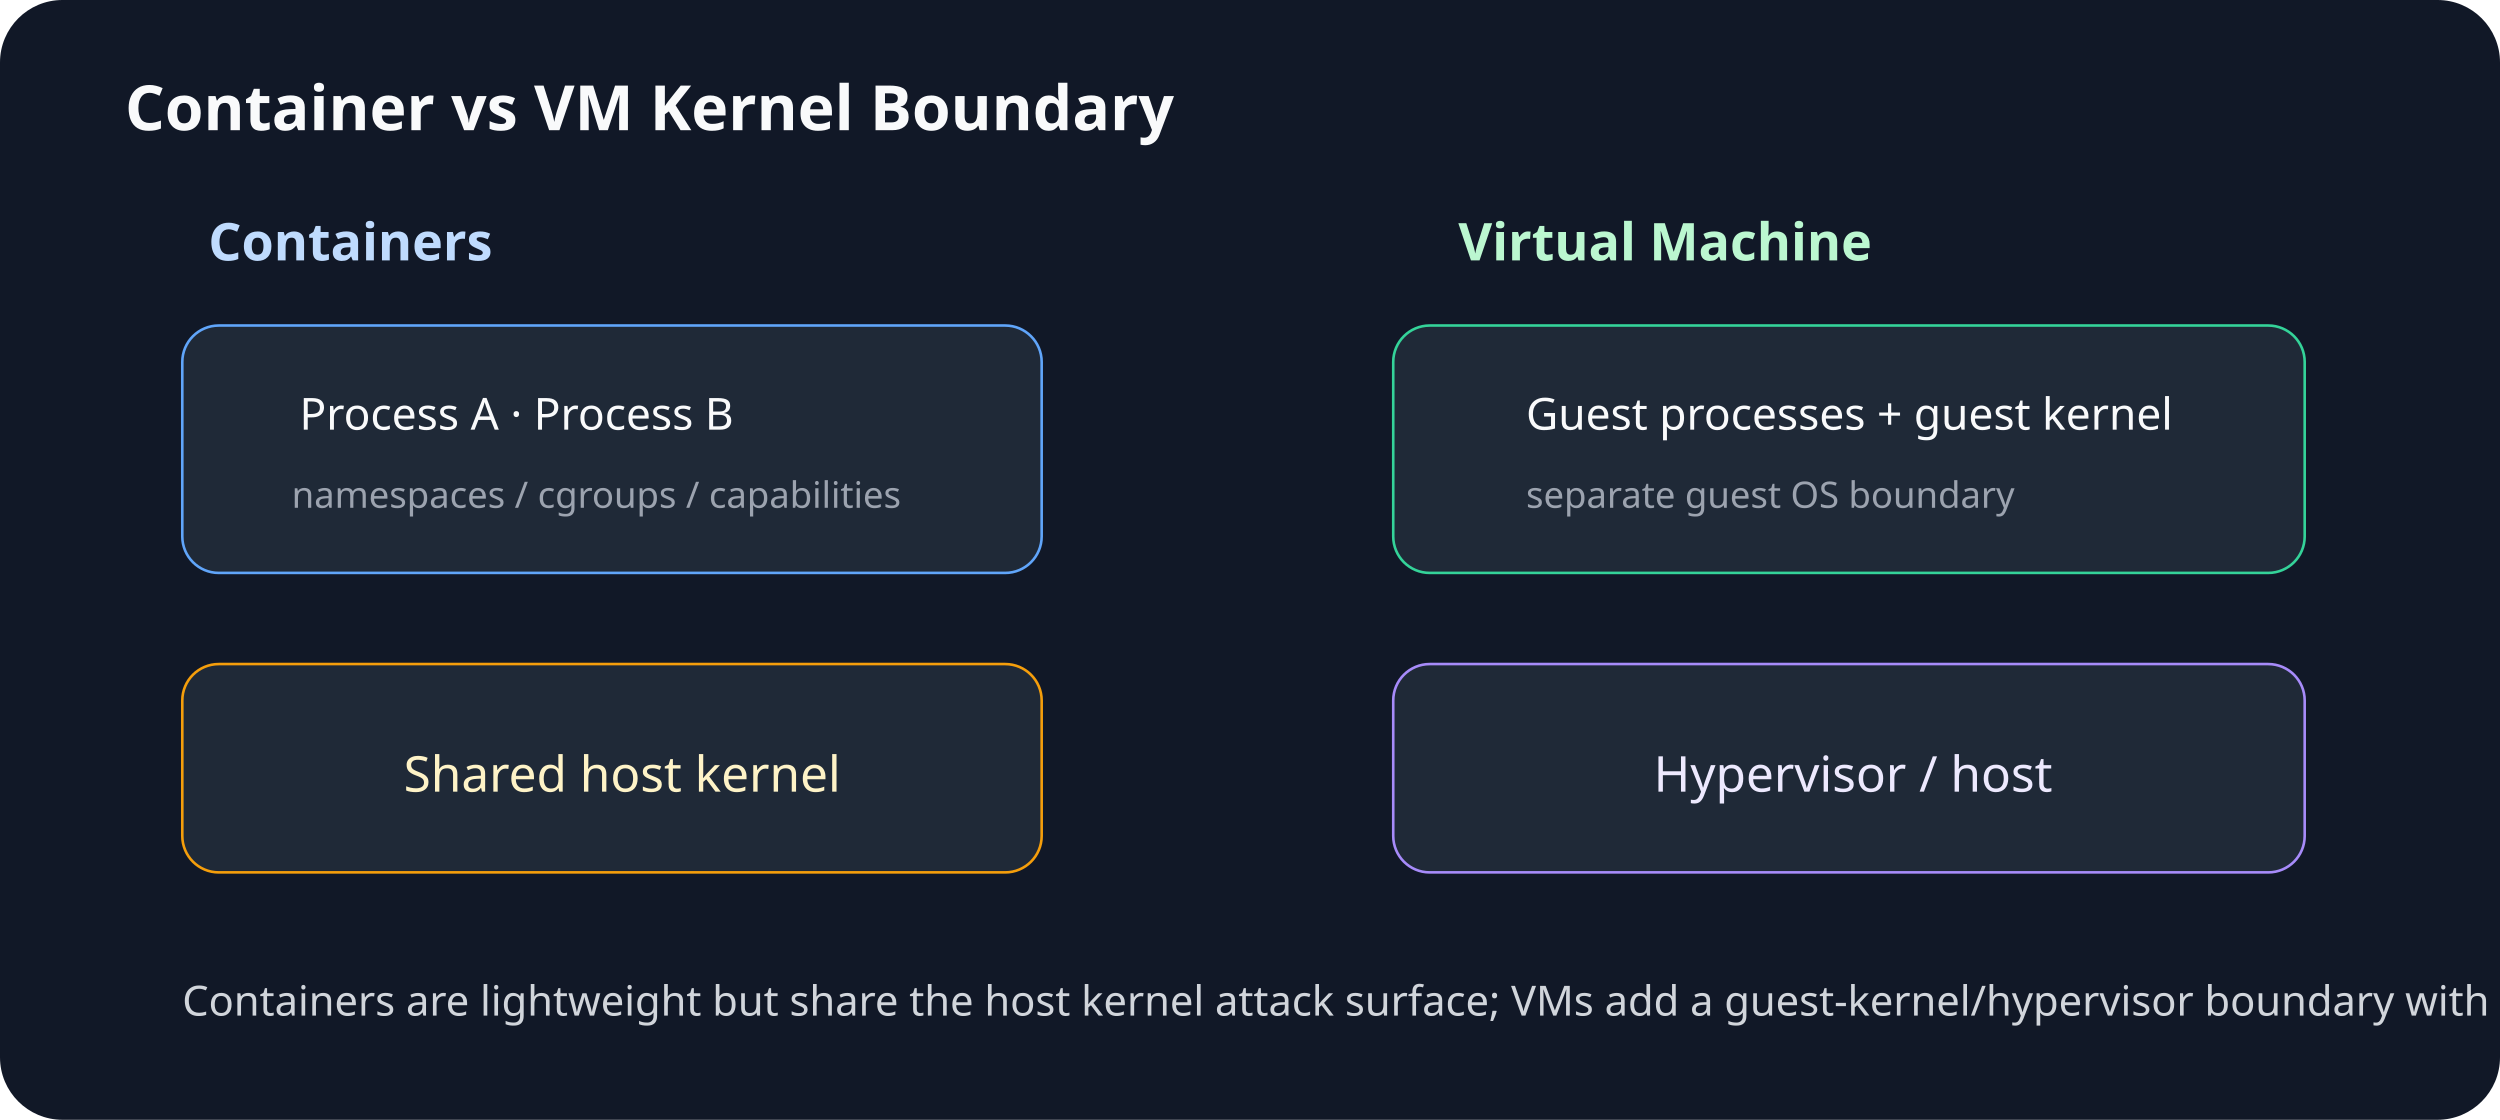
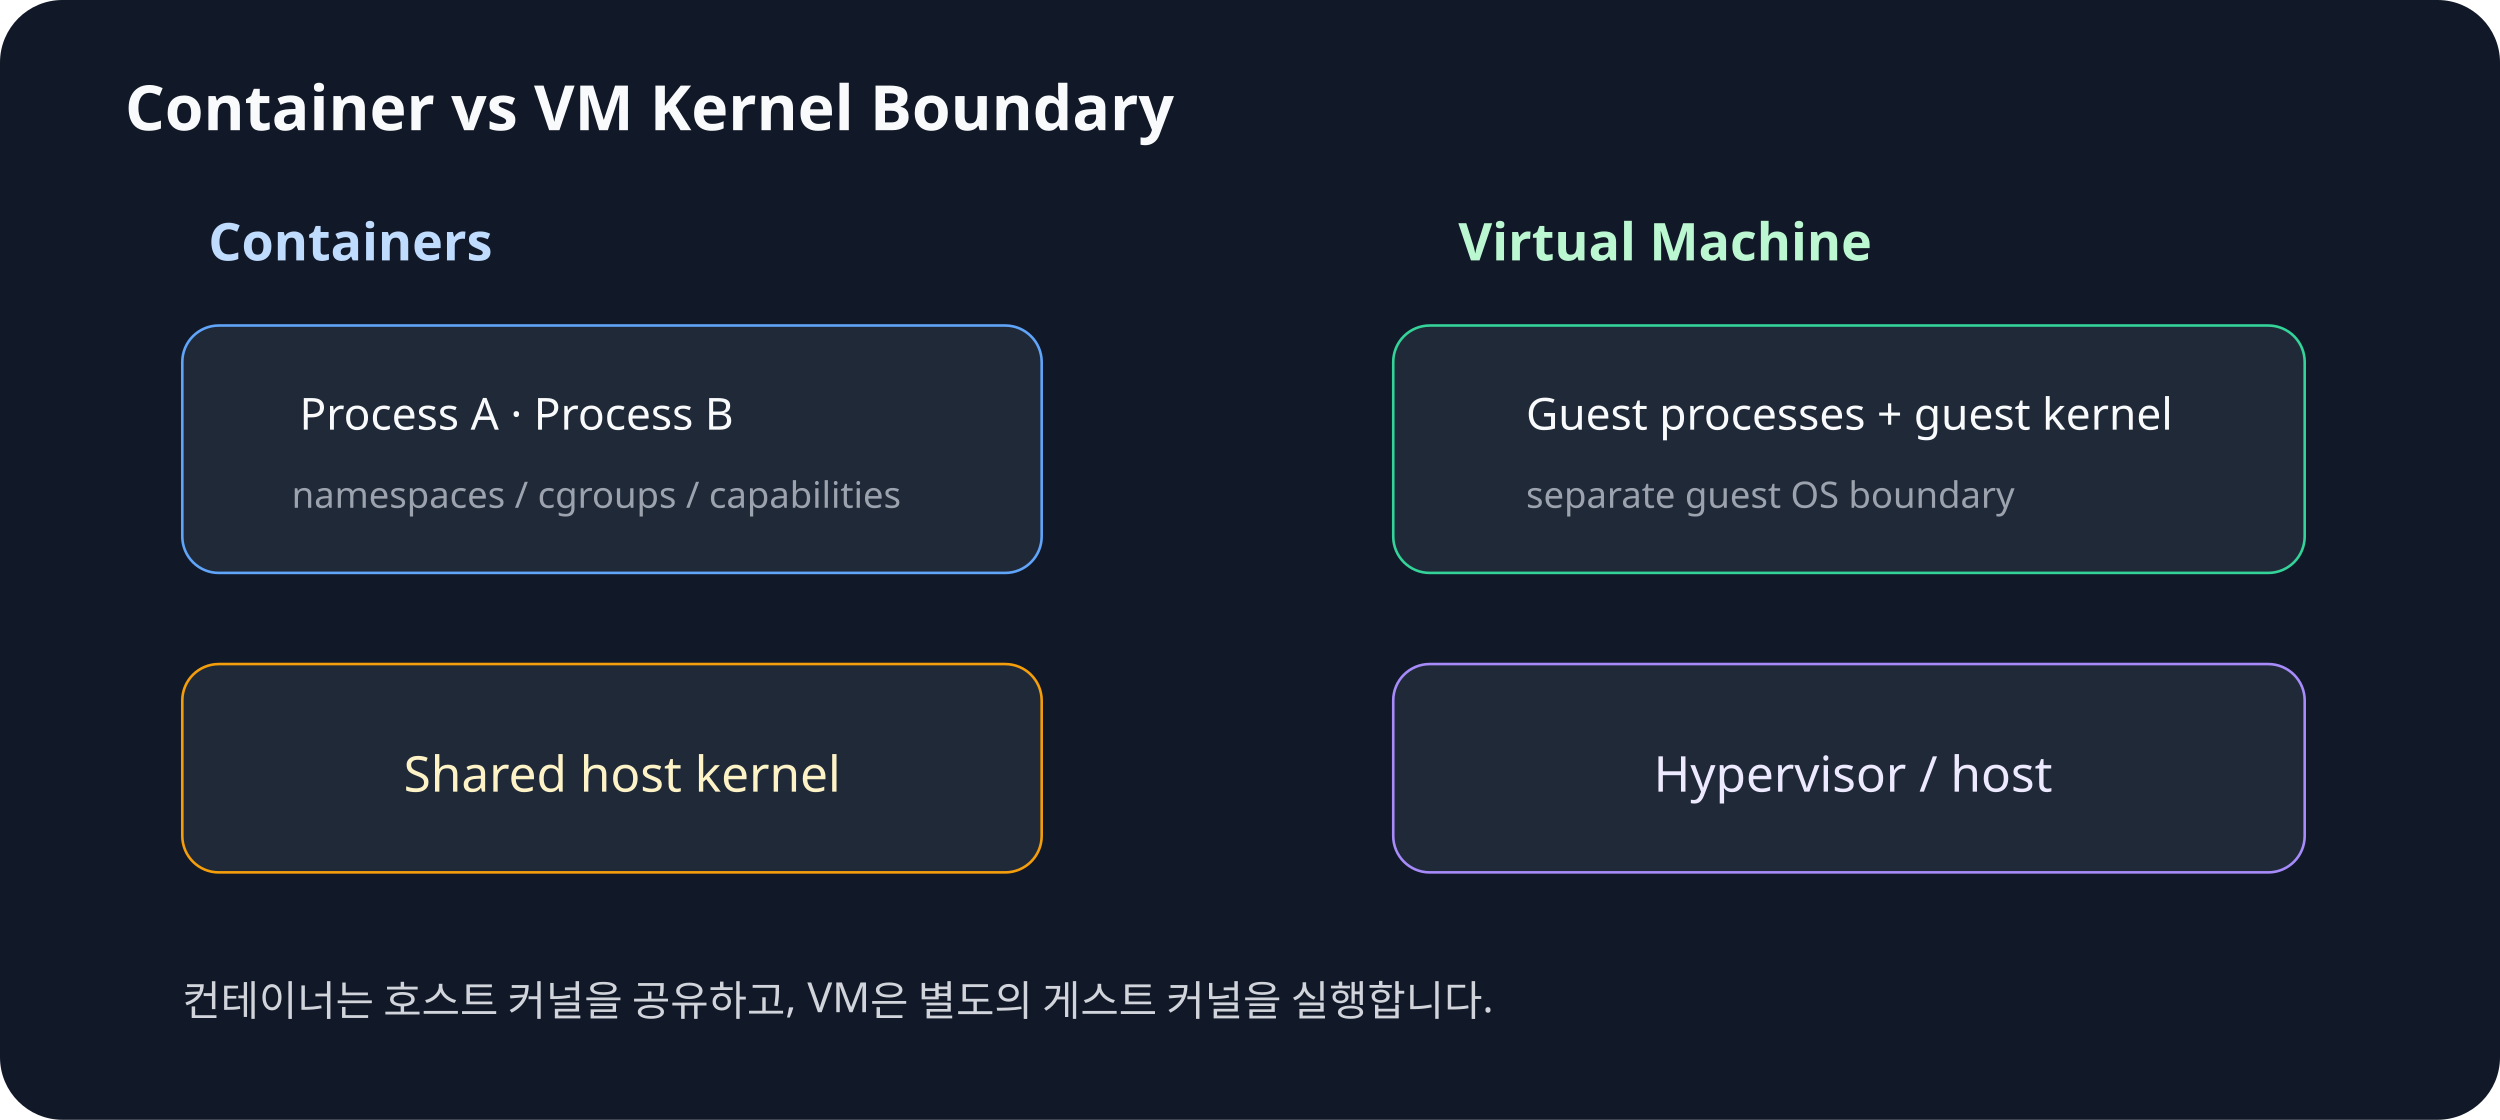
<svg xmlns="http://www.w3.org/2000/svg" role="img" aria-labelledby="os-a11y-title os-a11y-desc" width="960" height="430" viewBox="0 0 960 430">
  <rect width="960" height="430" rx="24" fill="#111827" />
  <text x="48" y="50" fill="#f9fafb" font-size="24" font-family="sans-serif" font-weight="700">Container vs VM Kernel Boundary</text>
  <text x="80" y="100" fill="#bfdbfe" font-size="20" font-family="sans-serif" font-weight="700">Containers</text>
  <rect x="70" y="125" width="330" height="95" rx="14" fill="#1f2937" stroke="#60a5fa" />
  <text x="115" y="165" fill="#f9fafb" font-size="17" font-family="sans-serif">Process A · Process B</text>
  <text x="112" y="195" fill="#9ca3af" font-size="14" font-family="sans-serif">namespaces / cgroups / capabilities</text>
  <rect x="70" y="255" width="330" height="80" rx="14" fill="#1f2937" stroke="#f59e0b" />
  <text x="155" y="304" fill="#fef3c7" font-size="19" font-family="sans-serif">Shared host kernel</text>
  <text x="560" y="100" fill="#bbf7d0" font-size="20" font-family="sans-serif" font-weight="700">Virtual Machine</text>
  <rect x="535" y="125" width="350" height="95" rx="14" fill="#1f2937" stroke="#34d399" />
  <text x="586" y="165" fill="#f9fafb" font-size="17" font-family="sans-serif">Guest processes + guest kernel</text>
  <text x="586" y="195" fill="#9ca3af" font-size="14" font-family="sans-serif">separate guest OS boundary</text>
  <rect x="535" y="255" width="350" height="80" rx="14" fill="#1f2937" stroke="#a78bfa" />
  <text x="635" y="304" fill="#ede9fe" font-size="19" font-family="sans-serif">Hypervisor / host</text>
-   <text x="70" y="390" fill="#d1d5db" font-size="16" font-family="sans-serif">Containers are lightweight but share the host kernel attack surface; VMs add a guest-kernel/hypervisor boundary with additional cost.</text>
+   <text x="70" y="390" fill="#d1d5db" font-size="16" font-family="sans-serif">컨테이너는 호스트 커널을 공유하고, VM은 별도의 게스트 커널을 실행합니다.</text>
  <style id="os-prefers-light">
@media (prefers-color-scheme: light){

[fill="#111827"]{fill:#f9fafb}
[stroke="#111827"]{stroke:#f9fafb}
[fill="#f9fafb"]{fill:#202632}
[stroke="#f9fafb"]{stroke:#202632}
[fill="#bfdbfe"]{fill:#245bb0}
[stroke="#bfdbfe"]{stroke:#245bb0}
[fill="#1f2937"]{fill:#edf0f4}
[stroke="#1f2937"]{stroke:#edf0f4}
[fill="#60a5fa"]{fill:#245bb0}
[stroke="#60a5fa"]{stroke:#245bb0}
[fill="#9ca3af"]{fill:#475569}
[stroke="#9ca3af"]{stroke:#475569}
[fill="#f59e0b"]{fill:#936200}
[stroke="#f59e0b"]{stroke:#936200}
[fill="#fef3c7"]{fill:#764e00}
[stroke="#fef3c7"]{stroke:#764e00}
[fill="#bbf7d0"]{fill:#165a3d}
[stroke="#bbf7d0"]{stroke:#165a3d}
[fill="#34d399"]{fill:#167249}
[stroke="#34d399"]{stroke:#167249}
[fill="#a78bfa"]{fill:#6643a7}
[stroke="#a78bfa"]{stroke:#6643a7}
[fill="#ede9fe"]{fill:#334155}
[stroke="#ede9fe"]{stroke:#334155}
[fill="#d1d5db"]{fill:#405067}
[stroke="#d1d5db"]{stroke:#405067}
}
</style>
</svg>
